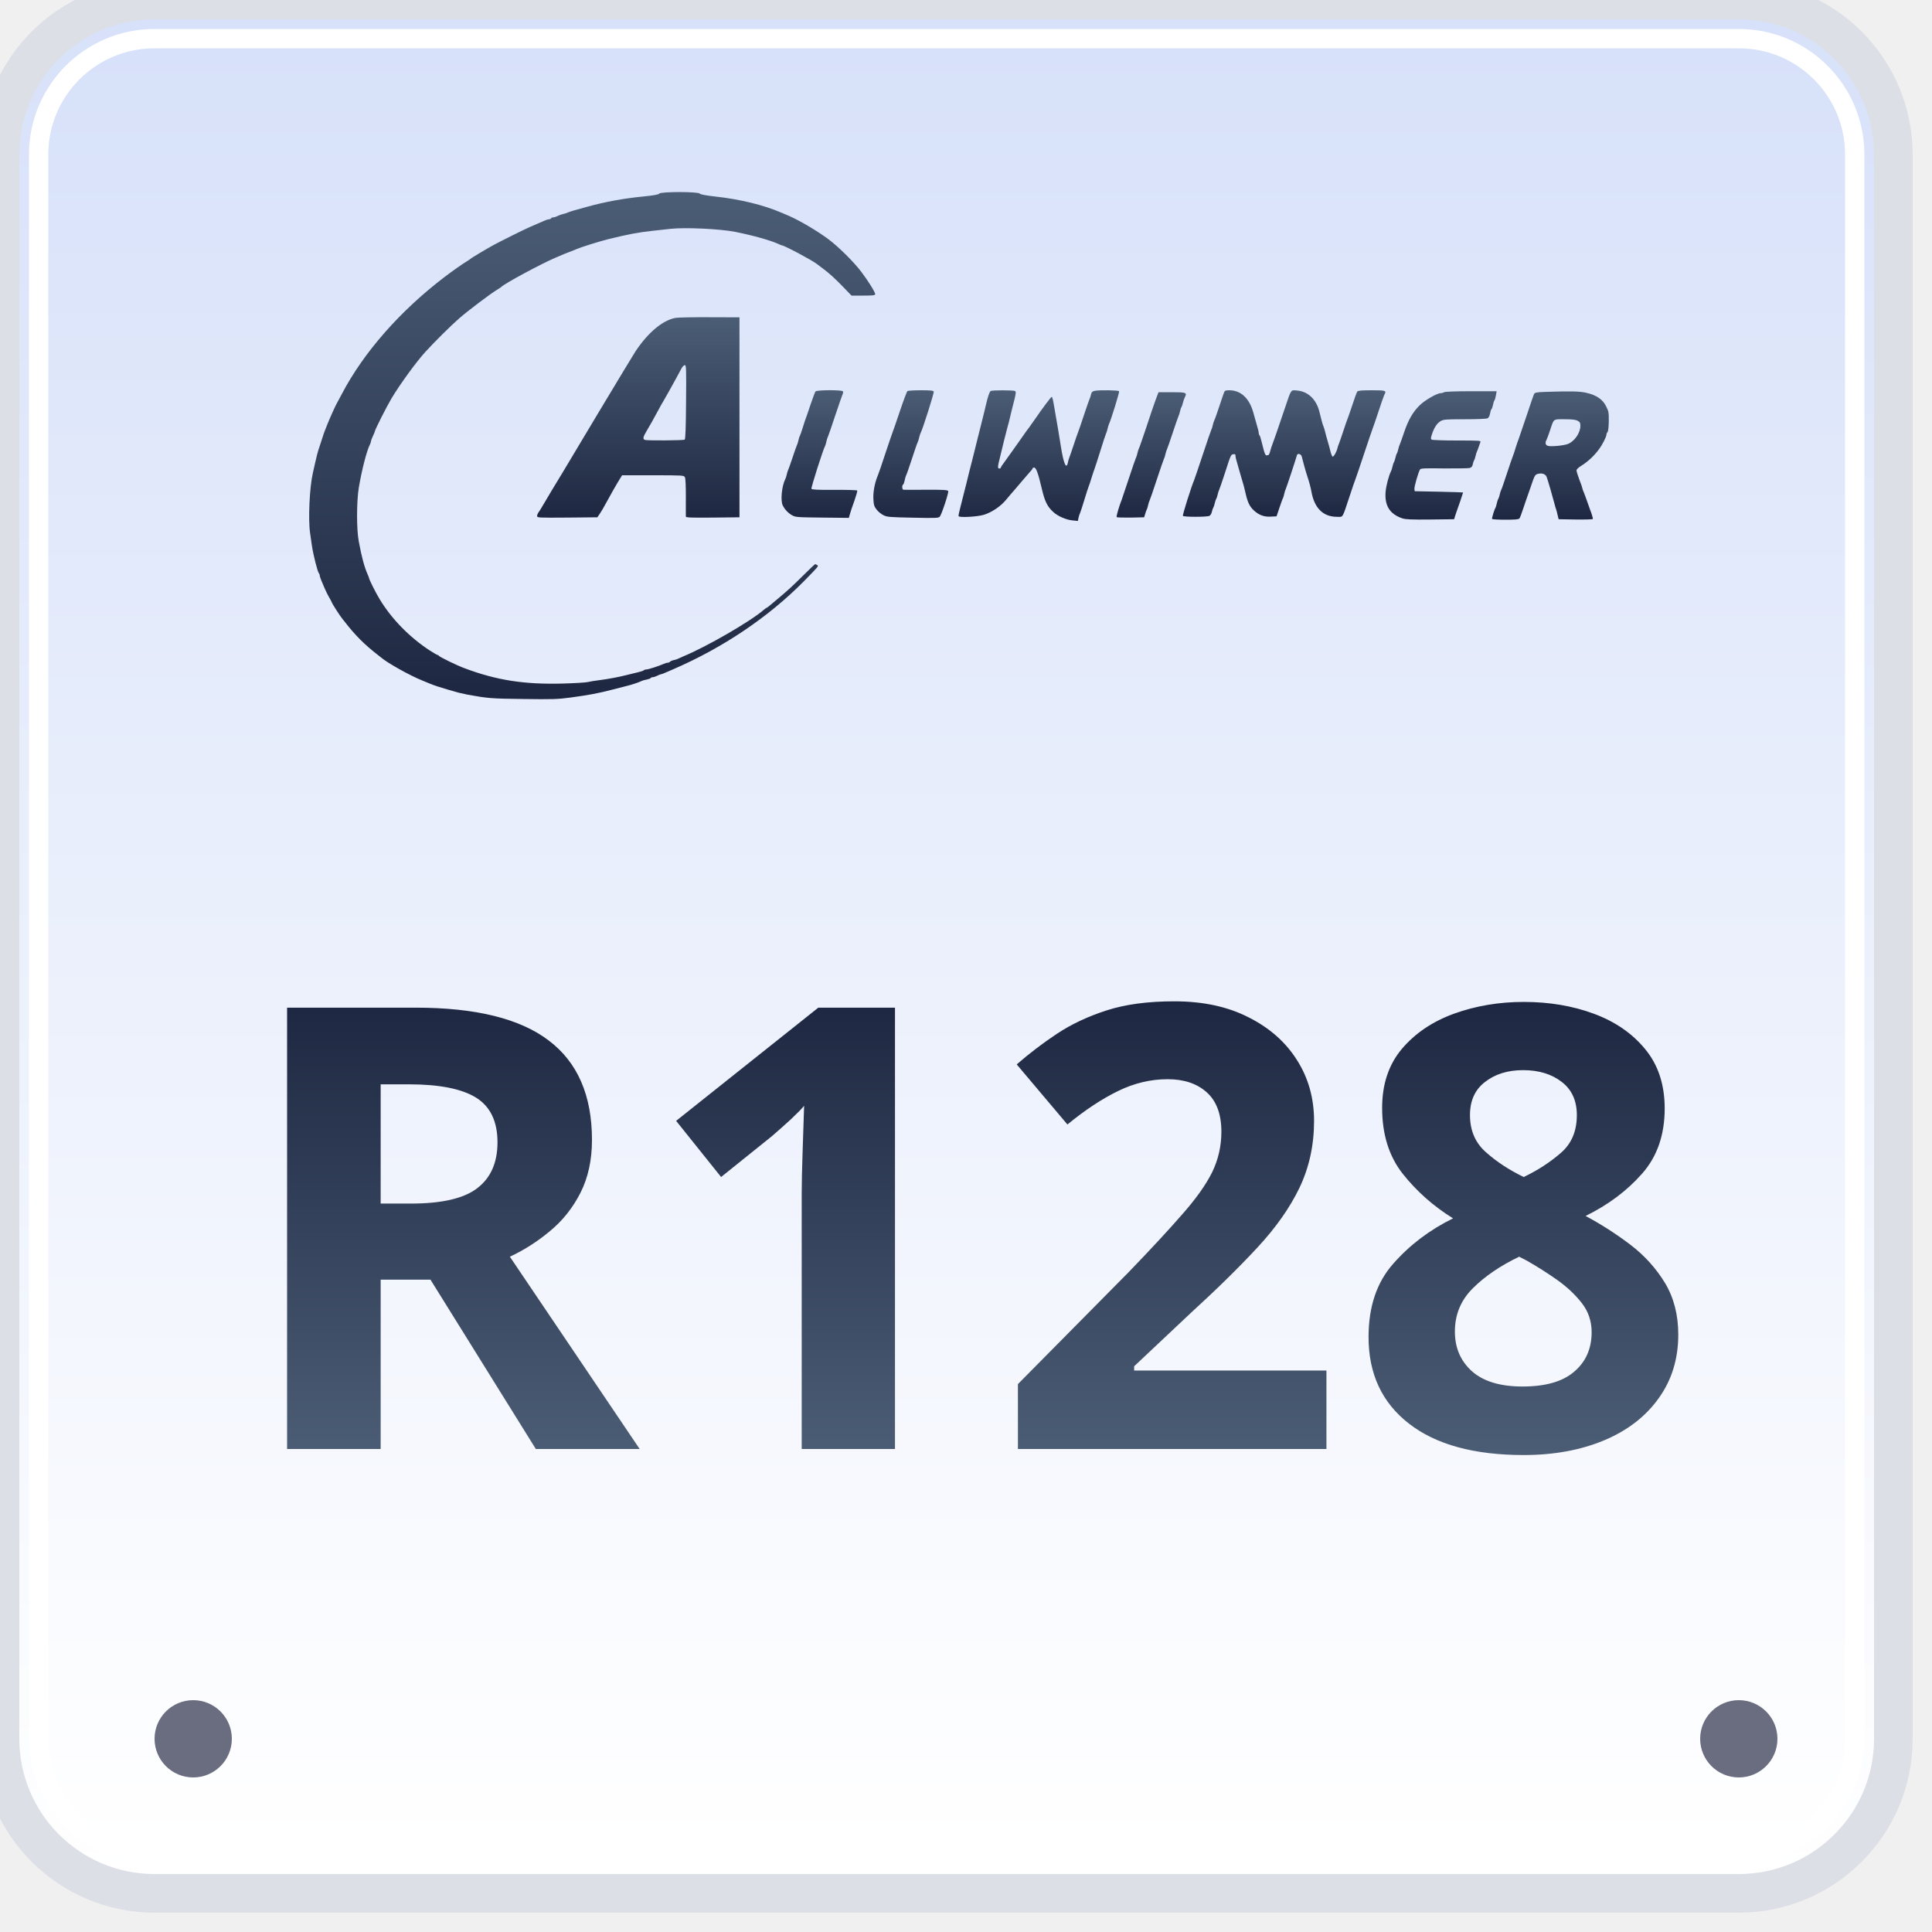
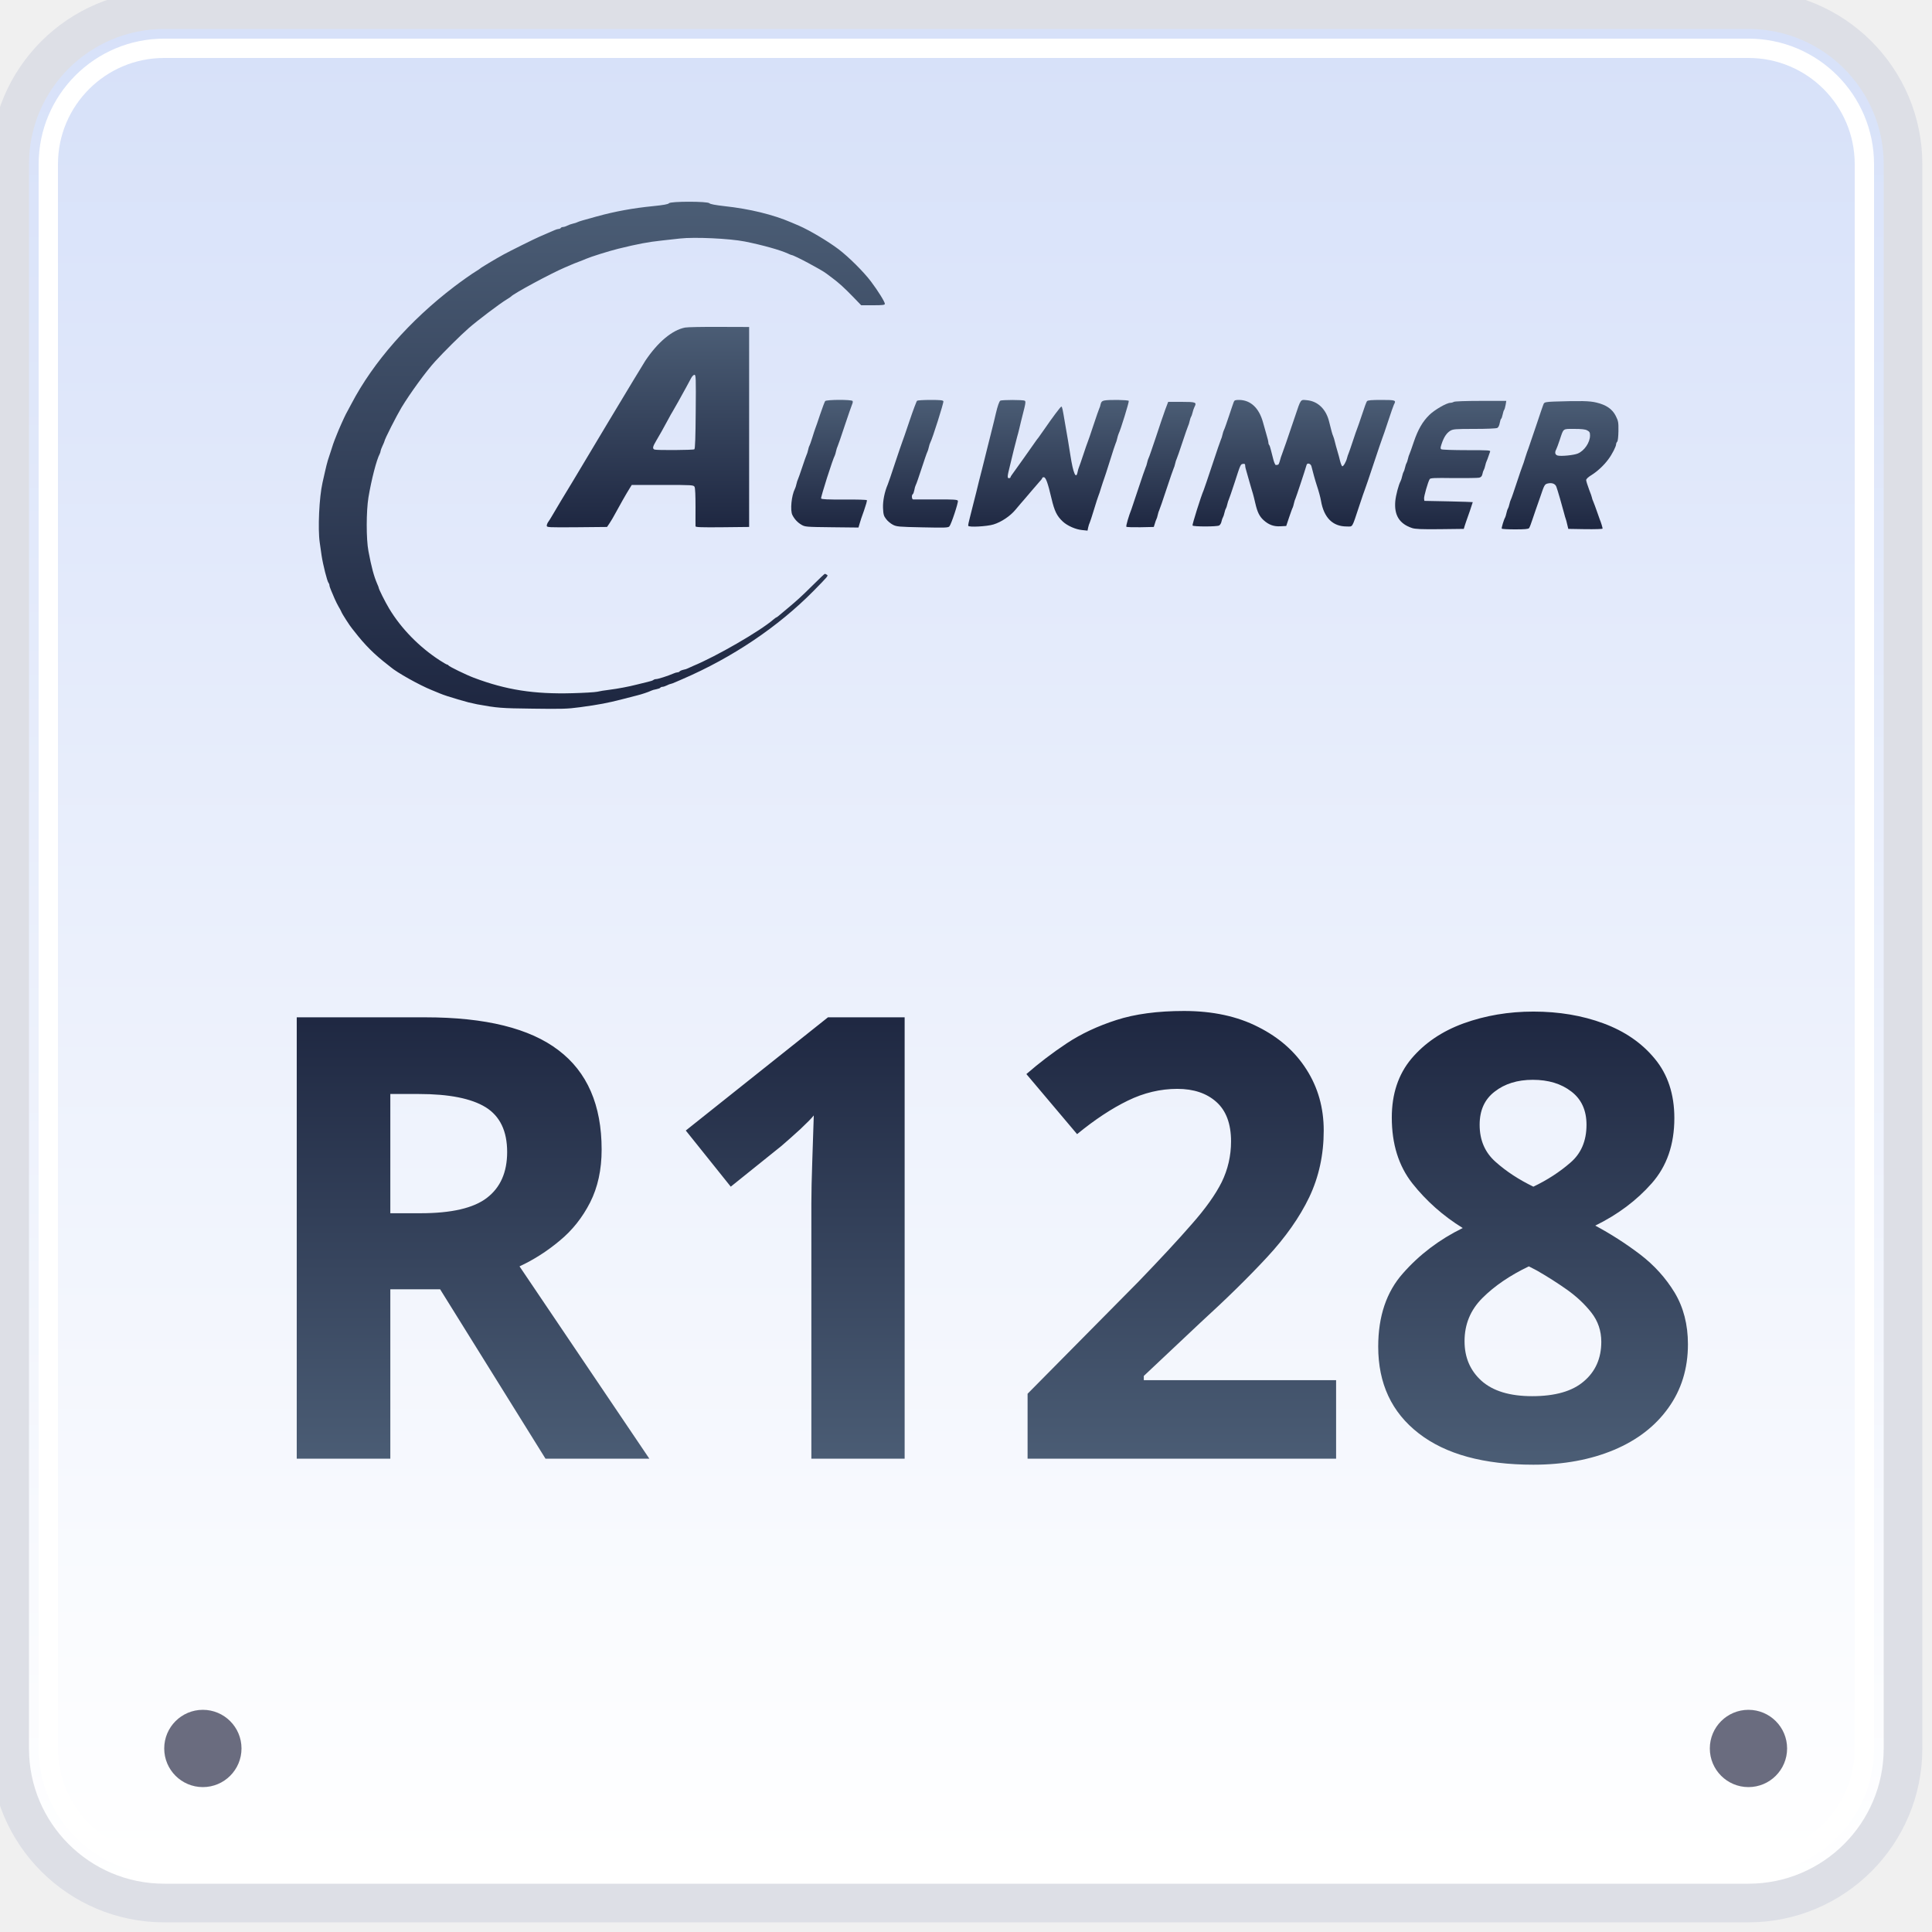
<svg xmlns="http://www.w3.org/2000/svg" width="100" height="100">
  <defs>
    <linearGradient id="soc_bg" x1="0%" y1="0%" x2="0%" y2="100%">
      <stop offset="0%" style="stop-color:#d7e1f9;stop-opacity:1" />
      <stop offset="100%" style="stop-color:#ffffff;stop-opacity:1" />
    </linearGradient>
    <linearGradient id="soc_name" x1="0%" y1="0%" x2="0%" y2="100%">
      <stop offset="0%" style="stop-color:#1e2741;stop-opacity:1" />
      <stop offset="100%" style="stop-color:#4b5d75;stop-opacity:1" />
    </linearGradient>
  </defs>
-   <rect width="98" height="98" fill="url(#soc_bg)" rx="8" stroke="#dddfe6" stroke-width="2" />
-   <rect x="2" y="2" width="94" height="94" fill="url(#soc_bg)" rx="6" stroke="#ffffff" stroke-width="1" />
-   <g transform="translate(16,80) scale(0.005,-0.005)" fill="url(#soc_name)">
-     <path d="M3625 13996 c-7 -10 -56 -19 -165 -30 -205 -20 -395 -55 -580 -106 -139 -38 -187 -52 -200 -59 -9 -5 -30 -12 -49 -16 -18 -4 -44 -13 -59 -21 -15 -8 -35 -14 -44 -14 -9 0 -20 -4 -23 -10 -3 -5 -13 -10 -22 -10 -8 0 -29 -6 -46 -14 -28 -13 -66 -29 -152 -66 -42 -17 -313 -152 -371 -184 -79 -43 -238 -138 -244 -146 -3 -3 -23 -17 -45 -30 -36 -21 -159 -108 -225 -159 -457 -348 -836 -779 -1061 -1209 -27 -50 -53 -100 -59 -110 -15 -28 -76 -164 -90 -202 -7 -19 -19 -48 -26 -65 -7 -16 -22 -61 -34 -100 -12 -38 -28 -88 -36 -110 -7 -22 -20 -74 -29 -115 -9 -41 -21 -93 -26 -115 -35 -152 -50 -481 -29 -622 6 -38 14 -97 19 -133 14 -94 58 -269 72 -284 5 -6 9 -16 9 -24 0 -7 8 -32 18 -55 10 -23 27 -62 37 -87 11 -25 29 -61 40 -80 12 -19 25 -44 29 -54 6 -19 90 -149 111 -173 5 -7 15 -18 20 -25 111 -144 209 -242 353 -353 7 -5 18 -15 25 -20 66 -57 298 -187 427 -239 36 -15 74 -31 85 -35 33 -14 105 -38 185 -61 41 -11 91 -25 110 -31 19 -5 60 -14 90 -20 210 -38 243 -41 575 -45 302 -4 357 -3 490 15 199 27 286 44 430 81 66 17 138 36 160 41 46 11 123 37 146 49 9 5 33 12 53 15 20 4 39 11 42 16 3 5 13 9 22 9 9 0 30 7 46 15 15 8 33 15 38 15 5 0 30 9 56 21 26 11 56 24 67 29 519 224 989 541 1355 911 154 157 156 159 140 169 -8 5 -18 10 -21 10 -4 0 -60 -53 -125 -118 -118 -117 -166 -160 -258 -237 -26 -22 -62 -52 -80 -67 -17 -15 -34 -28 -37 -28 -3 0 -19 -11 -35 -25 -136 -118 -589 -380 -829 -479 -22 -10 -47 -21 -55 -25 -9 -5 -30 -12 -48 -15 -17 -4 -34 -12 -37 -17 -4 -5 -13 -9 -22 -9 -8 0 -29 -6 -46 -14 -50 -22 -155 -56 -175 -56 -10 0 -22 -4 -28 -9 -5 -5 -31 -14 -59 -20 -27 -7 -77 -19 -110 -27 -85 -22 -197 -43 -290 -55 -44 -5 -99 -14 -123 -20 -24 -5 -139 -12 -255 -15 -400 -11 -688 34 -1022 160 -80 30 -258 117 -263 128 -2 5 -8 8 -13 8 -4 0 -40 20 -78 45 -211 137 -399 329 -523 536 -41 68 -108 202 -108 216 0 3 -6 19 -14 36 -36 83 -61 177 -92 342 -24 125 -23 413 0 555 31 185 83 388 117 452 5 10 9 23 9 30 1 7 9 31 20 53 11 22 19 44 20 48 0 17 126 265 176 348 88 146 256 377 349 478 87 96 264 272 347 344 90 79 323 255 393 297 22 13 42 27 45 30 24 30 408 237 555 300 28 12 59 25 70 30 11 5 45 19 75 30 30 11 64 25 75 30 50 22 238 81 335 105 203 50 310 70 450 85 52 6 138 15 190 21 150 17 513 0 670 -31 185 -37 367 -88 447 -125 17 -8 34 -15 37 -15 24 0 315 -155 361 -192 6 -5 33 -25 60 -45 70 -52 127 -104 220 -200 l80 -83 123 0 c101 0 122 3 122 15 0 20 -70 133 -143 230 -77 102 -229 253 -335 334 -114 86 -300 196 -412 245 -19 8 -55 23 -80 34 -185 80 -430 140 -690 168 -96 11 -149 21 -156 30 -17 21 -405 21 -419 0z" />
-     <path d="M3791 12709 c-133 -26 -282 -151 -411 -344 -18 -27 -192 -315 -387 -640 -194 -324 -357 -597 -362 -605 -32 -50 -216 -358 -225 -375 -6 -11 -19 -31 -28 -44 -10 -13 -18 -32 -18 -42 0 -19 12 -19 312 -17 l312 3 27 40 c15 22 40 65 56 95 39 73 120 216 150 263 l23 37 320 0 c309 0 320 -1 330 -20 7 -12 10 -92 10 -208 0 -103 -1 -193 0 -200 0 -10 59 -12 278 -10 l277 3 0 1035 0 1035 -310 1 c-170 1 -330 -2 -354 -7z m111 -871 c-2 -263 -6 -384 -14 -389 -14 -9 -390 -11 -412 -3 -24 9 -20 30 18 93 36 60 67 116 124 221 19 36 38 70 42 75 4 6 31 53 60 105 29 52 67 120 83 150 17 30 39 72 50 93 10 20 26 37 36 37 15 0 16 -33 13 -382z" />
-     <path d="M5242 11948 c-5 -7 -29 -69 -52 -138 -23 -69 -45 -134 -50 -145 -4 -11 -19 -54 -31 -95 -13 -41 -26 -79 -30 -85 -4 -5 -10 -26 -14 -45 -4 -19 -11 -41 -16 -50 -4 -8 -24 -64 -44 -125 -20 -60 -40 -117 -44 -125 -5 -9 -12 -31 -16 -50 -4 -19 -11 -41 -16 -50 -36 -70 -51 -224 -26 -272 22 -43 53 -76 93 -100 38 -22 47 -23 315 -26 l276 -3 11 38 c5 21 26 83 46 137 19 54 33 103 30 108 -3 5 -109 8 -236 7 -170 -1 -233 2 -238 11 -6 10 122 412 142 445 3 6 9 26 13 45 4 19 11 41 16 50 4 8 38 105 74 215 37 110 71 210 77 222 6 11 7 26 4 32 -10 16 -270 15 -284 -1z" />
-     <path d="M6194 11952 c-6 -4 -41 -97 -78 -207 -37 -110 -71 -209 -76 -220 -5 -11 -38 -110 -75 -220 -36 -110 -70 -209 -75 -220 -33 -76 -52 -171 -49 -244 3 -67 8 -83 32 -114 15 -21 47 -47 70 -59 39 -20 60 -22 307 -27 233 -5 266 -4 278 10 20 23 94 248 88 265 -5 12 -43 15 -228 14 -123 0 -229 -1 -235 0 -15 0 -18 46 -4 54 5 3 12 22 16 42 3 20 10 44 15 53 6 9 32 86 60 171 28 85 54 162 59 170 5 9 12 31 16 50 4 19 11 41 16 50 21 38 140 413 135 426 -4 11 -31 14 -133 14 -70 0 -133 -4 -139 -8z" />
-     <path d="M7055 11952 c-11 -7 -28 -55 -46 -132 -10 -44 -23 -98 -53 -217 -8 -32 -22 -87 -31 -123 -9 -36 -23 -92 -31 -125 -8 -33 -22 -87 -30 -120 -8 -33 -22 -86 -30 -117 -7 -32 -21 -84 -28 -115 -8 -32 -22 -85 -30 -118 -8 -33 -24 -96 -35 -139 -12 -44 -20 -84 -18 -89 5 -17 194 -7 262 14 81 25 172 86 227 152 24 29 47 57 53 63 16 18 56 64 115 134 30 35 67 78 82 95 16 16 28 33 28 38 0 4 7 7 15 7 21 0 42 -58 80 -220 31 -132 56 -182 117 -239 47 -44 134 -82 199 -88 l57 -6 7 34 c4 18 11 40 16 49 4 8 24 69 44 135 20 66 40 129 45 140 5 11 19 52 30 90 12 39 26 79 30 90 5 11 31 94 60 185 28 91 55 172 59 180 5 9 12 31 16 50 4 19 11 41 15 50 20 39 110 331 105 340 -7 11 -204 14 -253 4 -24 -5 -32 -13 -38 -37 -3 -17 -10 -38 -15 -47 -4 -8 -31 -85 -59 -170 -28 -85 -55 -164 -60 -175 -5 -11 -25 -69 -45 -130 -20 -60 -40 -119 -45 -130 -5 -11 -12 -35 -15 -52 -16 -81 -46 -10 -74 172 -5 33 -17 103 -25 155 -9 52 -23 136 -32 185 -24 144 -29 166 -37 166 -8 0 -94 -115 -177 -236 -25 -36 -52 -74 -60 -85 -8 -10 -21 -26 -28 -37 -7 -10 -35 -49 -62 -88 -27 -38 -55 -78 -62 -88 -25 -36 -108 -152 -123 -172 -8 -10 -15 -23 -15 -27 0 -4 -7 -8 -16 -8 -18 0 -17 19 10 125 8 33 26 107 40 165 15 58 31 121 36 140 6 19 15 55 21 80 10 44 22 93 54 219 12 52 13 66 3 73 -16 10 -239 10 -253 0z" />
-     <path d="M9471 11937 c-5 -12 -27 -78 -50 -147 -23 -69 -45 -132 -50 -140 -5 -9 -12 -31 -16 -50 -4 -19 -11 -41 -16 -50 -4 -8 -45 -125 -89 -260 -45 -135 -85 -254 -90 -265 -27 -60 -120 -357 -115 -365 8 -13 251 -13 275 0 10 5 22 24 25 42 4 18 11 38 15 43 4 6 11 26 15 45 4 19 11 40 15 45 4 6 11 26 15 45 4 19 11 41 16 50 4 8 31 87 60 175 62 193 61 189 88 193 16 3 21 -2 21 -17 0 -11 6 -40 14 -63 7 -24 23 -79 35 -123 13 -44 26 -91 31 -105 4 -14 16 -59 25 -100 21 -92 43 -136 86 -175 53 -48 106 -67 174 -63 l60 3 30 90 c17 50 33 95 37 100 3 6 9 26 13 45 4 19 11 41 16 50 6 12 97 285 115 348 7 24 43 13 50 -15 7 -32 41 -155 54 -193 22 -66 39 -129 45 -165 30 -174 121 -265 265 -265 67 0 52 -24 130 210 28 85 55 164 60 175 5 11 45 130 90 265 45 135 85 254 90 265 5 11 32 90 60 175 28 85 55 163 60 172 25 45 18 48 -129 48 -103 0 -141 -3 -150 -13 -6 -7 -29 -69 -51 -138 -23 -68 -45 -133 -50 -144 -5 -11 -25 -69 -45 -130 -20 -60 -40 -119 -45 -130 -5 -11 -12 -31 -15 -45 -10 -41 -39 -90 -50 -87 -5 2 -15 26 -22 53 -6 27 -19 74 -28 104 -9 30 -21 73 -26 95 -5 22 -13 49 -18 60 -9 19 -20 61 -42 150 -31 129 -117 212 -229 222 -69 7 -62 17 -124 -168 -70 -209 -127 -372 -136 -394 -5 -11 -14 -39 -20 -62 -6 -24 -15 -44 -20 -44 -6 -1 -15 -2 -22 -3 -6 -1 -17 23 -25 52 -7 28 -19 74 -26 101 -6 27 -15 53 -20 57 -4 4 -7 15 -7 24 0 9 -9 48 -21 86 -11 38 -27 94 -35 124 -41 148 -129 229 -247 230 -40 0 -49 -3 -56 -23z" />
-     <path d="M11750 11940 c-8 -5 -25 -10 -36 -10 -39 0 -164 -73 -217 -125 -70 -68 -118 -151 -162 -281 -20 -60 -40 -116 -44 -124 -5 -9 -12 -31 -16 -50 -4 -19 -11 -39 -15 -45 -4 -5 -11 -26 -15 -45 -4 -19 -11 -39 -15 -45 -4 -5 -11 -26 -15 -45 -4 -19 -11 -41 -16 -50 -21 -39 -49 -146 -55 -207 -13 -146 42 -235 173 -279 33 -11 96 -14 289 -12 l247 3 9 30 c5 17 12 37 15 45 13 34 70 200 69 202 -1 1 -113 5 -251 8 l-250 5 -3 23 c-3 22 40 173 58 202 7 12 47 14 247 11 132 -1 251 1 265 4 20 5 29 15 34 38 3 18 10 37 14 42 4 6 11 26 15 45 4 19 11 41 16 50 4 8 12 29 17 45 6 17 13 38 17 48 7 16 -9 17 -241 17 -137 0 -255 4 -263 9 -11 7 -11 16 3 57 23 69 51 111 88 134 30 18 51 20 251 20 124 0 226 4 237 10 11 6 21 26 25 50 4 22 10 42 15 45 4 3 11 22 15 42 4 21 11 43 15 48 5 6 12 30 16 53 l7 42 -264 0 c-153 0 -270 -4 -279 -10z" />
-     <path d="M12788 11943 c-80 -3 -99 -7 -107 -21 -5 -9 -41 -114 -80 -232 -40 -118 -76 -224 -80 -235 -5 -11 -19 -51 -31 -90 -11 -38 -25 -79 -30 -90 -5 -11 -32 -90 -60 -175 -28 -85 -54 -162 -59 -170 -5 -9 -12 -31 -16 -50 -4 -19 -11 -39 -15 -45 -4 -5 -11 -26 -15 -45 -4 -19 -10 -39 -13 -45 -14 -22 -40 -110 -36 -117 3 -5 65 -8 138 -8 99 0 136 3 145 13 6 8 22 49 36 93 15 43 29 86 32 94 3 8 25 71 49 140 39 116 44 126 72 134 44 12 81 0 93 -32 11 -27 61 -200 81 -277 5 -22 13 -47 16 -55 3 -8 11 -35 16 -60 l11 -45 178 -3 c97 -1 177 1 177 6 0 10 -17 67 -30 97 -4 11 -18 49 -30 85 -12 36 -29 79 -36 97 -8 17 -14 35 -14 40 0 5 -13 44 -30 86 -16 43 -30 87 -30 97 0 11 19 30 50 49 65 40 133 103 180 167 39 52 80 133 80 156 0 8 5 19 11 25 7 7 12 52 13 111 1 90 -1 103 -28 157 -36 71 -99 114 -201 138 -69 17 -162 19 -437 10z m342 -298 c25 -13 30 -22 30 -53 0 -72 -59 -159 -127 -187 -40 -17 -171 -30 -207 -21 -28 7 -34 32 -16 64 5 9 21 53 36 97 41 124 29 115 150 115 75 0 114 -4 134 -15z" />
-     <path d="M8762 11858 c-17 -46 -60 -173 -96 -283 -37 -110 -70 -207 -75 -215 -5 -9 -12 -31 -16 -50 -4 -19 -11 -41 -16 -50 -4 -8 -38 -105 -74 -215 -37 -110 -69 -207 -72 -215 -28 -69 -59 -176 -53 -183 3 -4 69 -6 145 -5 l139 3 11 35 c5 19 13 40 16 45 4 6 10 26 14 45 4 19 11 41 16 50 4 8 38 105 74 215 36 110 70 207 74 215 5 9 12 31 16 50 4 19 11 41 16 50 4 8 31 85 59 170 28 85 55 162 59 170 5 9 12 31 16 50 4 19 11 40 15 45 4 6 11 25 15 43 4 18 13 45 20 59 26 49 15 53 -135 53 l-137 0 -31 -82z" />
+   <g transform="translate(0.5,0.5)">
+     <rect x="0" y="0" width="98" height="98" fill="url(#soc_bg)" rx="8" stroke="#dddfe6" stroke-width="2" />
+     <rect x="2" y="2" width="94" height="94" fill="url(#soc_bg)" rx="6" stroke="#ffffff" stroke-width="1" />
+     <g transform="translate(16,80) scale(0.005,-0.005)" fill="url(#soc_name)">
+       <path d="M3625 13996 c-7 -10 -56 -19 -165 -30 -205 -20 -395 -55 -580 -106 -139 -38 -187 -52 -200 -59 -9 -5 -30 -12 -49 -16 -18 -4 -44 -13 -59 -21 -15 -8 -35 -14 -44 -14 -9 0 -20 -4 -23 -10 -3 -5 -13 -10 -22 -10 -8 0 -29 -6 -46 -14 -28 -13 -66 -29 -152 -66 -42 -17 -313 -152 -371 -184 -79 -43 -238 -138 -244 -146 -3 -3 -23 -17 -45 -30 -36 -21 -159 -108 -225 -159 -457 -348 -836 -779 -1061 -1209 -27 -50 -53 -100 -59 -110 -15 -28 -76 -164 -90 -202 -7 -19 -19 -48 -26 -65 -7 -16 -22 -61 -34 -100 -12 -38 -28 -88 -36 -110 -7 -22 -20 -74 -29 -115 -9 -41 -21 -93 -26 -115 -35 -152 -50 -481 -29 -622 6 -38 14 -97 19 -133 14 -94 58 -269 72 -284 5 -6 9 -16 9 -24 0 -7 8 -32 18 -55 10 -23 27 -62 37 -87 11 -25 29 -61 40 -80 12 -19 25 -44 29 -54 6 -19 90 -149 111 -173 5 -7 15 -18 20 -25 111 -144 209 -242 353 -353 7 -5 18 -15 25 -20 66 -57 298 -187 427 -239 36 -15 74 -31 85 -35 33 -14 105 -38 185 -61 41 -11 91 -25 110 -31 19 -5 60 -14 90 -20 210 -38 243 -41 575 -45 302 -4 357 -3 490 15 199 27 286 44 430 81 66 17 138 36 160 41 46 11 123 37 146 49 9 5 33 12 53 15 20 4 39 11 42 16 3 5 13 9 22 9 9 0 30 7 46 15 15 8 33 15 38 15 5 0 30 9 56 21 26 11 56 24 67 29 519 224 989 541 1355 911 154 157 156 159 140 169 -8 5 -18 10 -21 10 -4 0 -60 -53 -125 -118 -118 -117 -166 -160 -258 -237 -26 -22 -62 -52 -80 -67 -17 -15 -34 -28 -37 -28 -3 0 -19 -11 -35 -25 -136 -118 -589 -380 -829 -479 -22 -10 -47 -21 -55 -25 -9 -5 -30 -12 -48 -15 -17 -4 -34 -12 -37 -17 -4 -5 -13 -9 -22 -9 -8 0 -29 -6 -46 -14 -50 -22 -155 -56 -175 -56 -10 0 -22 -4 -28 -9 -5 -5 -31 -14 -59 -20 -27 -7 -77 -19 -110 -27 -85 -22 -197 -43 -290 -55 -44 -5 -99 -14 -123 -20 -24 -5 -139 -12 -255 -15 -400 -11 -688 34 -1022 160 -80 30 -258 117 -263 128 -2 5 -8 8 -13 8 -4 0 -40 20 -78 45 -211 137 -399 329 -523 536 -41 68 -108 202 -108 216 0 3 -6 19 -14 36 -36 83 -61 177 -92 342 -24 125 -23 413 0 555 31 185 83 388 117 452 5 10 9 23 9 30 1 7 9 31 20 53 11 22 19 44 20 48 0 17 126 265 176 348 88 146 256 377 349 478 87 96 264 272 347 344 90 79 323 255 393 297 22 13 42 27 45 30 24 30 408 237 555 300 28 12 59 25 70 30 11 5 45 19 75 30 30 11 64 25 75 30 50 22 238 81 335 105 203 50 310 70 450 85 52 6 138 15 190 21 150 17 513 0 670 -31 185 -37 367 -88 447 -125 17 -8 34 -15 37 -15 24 0 315 -155 361 -192 6 -5 33 -25 60 -45 70 -52 127 -104 220 -200 l80 -83 123 0 c101 0 122 3 122 15 0 20 -70 133 -143 230 -77 102 -229 253 -335 334 -114 86 -300 196 -412 245 -19 8 -55 23 -80 34 -185 80 -430 140 -690 168 -96 11 -149 21 -156 30 -17 21 -405 21 -419 0z" />
+       <path d="M3791 12709 c-133 -26 -282 -151 -411 -344 -18 -27 -192 -315 -387 -640 -194 -324 -357 -597 -362 -605 -32 -50 -216 -358 -225 -375 -6 -11 -19 -31 -28 -44 -10 -13 -18 -32 -18 -42 0 -19 12 -19 312 -17 l312 3 27 40 c15 22 40 65 56 95 39 73 120 216 150 263 l23 37 320 0 c309 0 320 -1 330 -20 7 -12 10 -92 10 -208 0 -103 -1 -193 0 -200 0 -10 59 -12 278 -10 l277 3 0 1035 0 1035 -310 1 c-170 1 -330 -2 -354 -7z m111 -871 c-2 -263 -6 -384 -14 -389 -14 -9 -390 -11 -412 -3 -24 9 -20 30 18 93 36 60 67 116 124 221 19 36 38 70 42 75 4 6 31 53 60 105 29 52 67 120 83 150 17 30 39 72 50 93 10 20 26 37 36 37 15 0 16 -33 13 -382z" />
+       <path d="M5242 11948 c-5 -7 -29 -69 -52 -138 -23 -69 -45 -134 -50 -145 -4 -11 -19 -54 -31 -95 -13 -41 -26 -79 -30 -85 -4 -5 -10 -26 -14 -45 -4 -19 -11 -41 -16 -50 -4 -8 -24 -64 -44 -125 -20 -60 -40 -117 -44 -125 -5 -9 -12 -31 -16 -50 -4 -19 -11 -41 -16 -50 -36 -70 -51 -224 -26 -272 22 -43 53 -76 93 -100 38 -22 47 -23 315 -26 l276 -3 11 38 c5 21 26 83 46 137 19 54 33 103 30 108 -3 5 -109 8 -236 7 -170 -1 -233 2 -238 11 -6 10 122 412 142 445 3 6 9 26 13 45 4 19 11 41 16 50 4 8 38 105 74 215 37 110 71 210 77 222 6 11 7 26 4 32 -10 16 -270 15 -284 -1z" />
+       <path d="M6194 11952 c-6 -4 -41 -97 -78 -207 -37 -110 -71 -209 -76 -220 -5 -11 -38 -110 -75 -220 -36 -110 -70 -209 -75 -220 -33 -76 -52 -171 -49 -244 3 -67 8 -83 32 -114 15 -21 47 -47 70 -59 39 -20 60 -22 307 -27 233 -5 266 -4 278 10 20 23 94 248 88 265 -5 12 -43 15 -228 14 -123 0 -229 -1 -235 0 -15 0 -18 46 -4 54 5 3 12 22 16 42 3 20 10 44 15 53 6 9 32 86 60 171 28 85 54 162 59 170 5 9 12 31 16 50 4 19 11 41 16 50 21 38 140 413 135 426 -4 11 -31 14 -133 14 -70 0 -133 -4 -139 -8z" />
+       <path d="M7055 11952 c-11 -7 -28 -55 -46 -132 -10 -44 -23 -98 -53 -217 -8 -32 -22 -87 -31 -123 -9 -36 -23 -92 -31 -125 -8 -33 -22 -87 -30 -120 -8 -33 -22 -86 -30 -117 -7 -32 -21 -84 -28 -115 -8 -32 -22 -85 -30 -118 -8 -33 -24 -96 -35 -139 -12 -44 -20 -84 -18 -89 5 -17 194 -7 262 14 81 25 172 86 227 152 24 29 47 57 53 63 16 18 56 64 115 134 30 35 67 78 82 95 16 16 28 33 28 38 0 4 7 7 15 7 21 0 42 -58 80 -220 31 -132 56 -182 117 -239 47 -44 134 -82 199 -88 l57 -6 7 34 c4 18 11 40 16 49 4 8 24 69 44 135 20 66 40 129 45 140 5 11 19 52 30 90 12 39 26 79 30 90 5 11 31 94 60 185 28 91 55 172 59 180 5 9 12 31 16 50 4 19 11 41 15 50 20 39 110 331 105 340 -7 11 -204 14 -253 4 -24 -5 -32 -13 -38 -37 -3 -17 -10 -38 -15 -47 -4 -8 -31 -85 -59 -170 -28 -85 -55 -164 -60 -175 -5 -11 -25 -69 -45 -130 -20 -60 -40 -119 -45 -130 -5 -11 -12 -35 -15 -52 -16 -81 -46 -10 -74 172 -5 33 -17 103 -25 155 -9 52 -23 136 -32 185 -24 144 -29 166 -37 166 -8 0 -94 -115 -177 -236 -25 -36 -52 -74 -60 -85 -8 -10 -21 -26 -28 -37 -7 -10 -35 -49 -62 -88 -27 -38 -55 -78 -62 -88 -25 -36 -108 -152 -123 -172 -8 -10 -15 -23 -15 -27 0 -4 -7 -8 -16 -8 -18 0 -17 19 10 125 8 33 26 107 40 165 15 58 31 121 36 140 6 19 15 55 21 80 10 44 22 93 54 219 12 52 13 66 3 73 -16 10 -239 10 -253 0z" />
+       <path d="M9471 11937 c-5 -12 -27 -78 -50 -147 -23 -69 -45 -132 -50 -140 -5 -9 -12 -31 -16 -50 -4 -19 -11 -41 -16 -50 -4 -8 -45 -125 -89 -260 -45 -135 -85 -254 -90 -265 -27 -60 -120 -357 -115 -365 8 -13 251 -13 275 0 10 5 22 24 25 42 4 18 11 38 15 43 4 6 11 26 15 45 4 19 11 40 15 45 4 6 11 26 15 45 4 19 11 41 16 50 4 8 31 87 60 175 62 193 61 189 88 193 16 3 21 -2 21 -17 0 -11 6 -40 14 -63 7 -24 23 -79 35 -123 13 -44 26 -91 31 -105 4 -14 16 -59 25 -100 21 -92 43 -136 86 -175 53 -48 106 -67 174 -63 l60 3 30 90 c17 50 33 95 37 100 3 6 9 26 13 45 4 19 11 41 16 50 6 12 97 285 115 348 7 24 43 13 50 -15 7 -32 41 -155 54 -193 22 -66 39 -129 45 -165 30 -174 121 -265 265 -265 67 0 52 -24 130 210 28 85 55 164 60 175 5 11 45 130 90 265 45 135 85 254 90 265 5 11 32 90 60 175 28 85 55 163 60 172 25 45 18 48 -129 48 -103 0 -141 -3 -150 -13 -6 -7 -29 -69 -51 -138 -23 -68 -45 -133 -50 -144 -5 -11 -25 -69 -45 -130 -20 -60 -40 -119 -45 -130 -5 -11 -12 -31 -15 -45 -10 -41 -39 -90 -50 -87 -5 2 -15 26 -22 53 -6 27 -19 74 -28 104 -9 30 -21 73 -26 95 -5 22 -13 49 -18 60 -9 19 -20 61 -42 150 -31 129 -117 212 -229 222 -69 7 -62 17 -124 -168 -70 -209 -127 -372 -136 -394 -5 -11 -14 -39 -20 -62 -6 -24 -15 -44 -20 -44 -6 -1 -15 -2 -22 -3 -6 -1 -17 23 -25 52 -7 28 -19 74 -26 101 -6 27 -15 53 -20 57 -4 4 -7 15 -7 24 0 9 -9 48 -21 86 -11 38 -27 94 -35 124 -41 148 -129 229 -247 230 -40 0 -49 -3 -56 -23z" />
+       <path d="M11750 11940 c-8 -5 -25 -10 -36 -10 -39 0 -164 -73 -217 -125 -70 -68 -118 -151 -162 -281 -20 -60 -40 -116 -44 -124 -5 -9 -12 -31 -16 -50 -4 -19 -11 -39 -15 -45 -4 -5 -11 -26 -15 -45 -4 -19 -11 -39 -15 -45 -4 -5 -11 -26 -15 -45 -4 -19 -11 -41 -16 -50 -21 -39 -49 -146 -55 -207 -13 -146 42 -235 173 -279 33 -11 96 -14 289 -12 l247 3 9 30 c5 17 12 37 15 45 13 34 70 200 69 202 -1 1 -113 5 -251 8 l-250 5 -3 23 c-3 22 40 173 58 202 7 12 47 14 247 11 132 -1 251 1 265 4 20 5 29 15 34 38 3 18 10 37 14 42 4 6 11 26 15 45 4 19 11 41 16 50 4 8 12 29 17 45 6 17 13 38 17 48 7 16 -9 17 -241 17 -137 0 -255 4 -263 9 -11 7 -11 16 3 57 23 69 51 111 88 134 30 18 51 20 251 20 124 0 226 4 237 10 11 6 21 26 25 50 4 22 10 42 15 45 4 3 11 22 15 42 4 21 11 43 15 48 5 6 12 30 16 53 l7 42 -264 0 c-153 0 -270 -4 -279 -10z" />
+       <path d="M12788 11943 c-80 -3 -99 -7 -107 -21 -5 -9 -41 -114 -80 -232 -40 -118 -76 -224 -80 -235 -5 -11 -19 -51 -31 -90 -11 -38 -25 -79 -30 -90 -5 -11 -32 -90 -60 -175 -28 -85 -54 -162 -59 -170 -5 -9 -12 -31 -16 -50 -4 -19 -11 -39 -15 -45 -4 -5 -11 -26 -15 -45 -4 -19 -10 -39 -13 -45 -14 -22 -40 -110 -36 -117 3 -5 65 -8 138 -8 99 0 136 3 145 13 6 8 22 49 36 93 15 43 29 86 32 94 3 8 25 71 49 140 39 116 44 126 72 134 44 12 81 0 93 -32 11 -27 61 -200 81 -277 5 -22 13 -47 16 -55 3 -8 11 -35 16 -60 l11 -45 178 -3 c97 -1 177 1 177 6 0 10 -17 67 -30 97 -4 11 -18 49 -30 85 -12 36 -29 79 -36 97 -8 17 -14 35 -14 40 0 5 -13 44 -30 86 -16 43 -30 87 -30 97 0 11 19 30 50 49 65 40 133 103 180 167 39 52 80 133 80 156 0 8 5 19 11 25 7 7 12 52 13 111 1 90 -1 103 -28 157 -36 71 -99 114 -201 138 -69 17 -162 19 -437 10z m342 -298 c25 -13 30 -22 30 -53 0 -72 -59 -159 -127 -187 -40 -17 -171 -30 -207 -21 -28 7 -34 32 -16 64 5 9 21 53 36 97 41 124 29 115 150 115 75 0 114 -4 134 -15z" />
+       <path d="M8762 11858 c-17 -46 -60 -173 -96 -283 -37 -110 -70 -207 -75 -215 -5 -9 -12 -31 -16 -50 -4 -19 -11 -41 -16 -50 -4 -8 -38 -105 -74 -215 -37 -110 -69 -207 -72 -215 -28 -69 -59 -176 -53 -183 3 -4 69 -6 145 -5 l139 3 11 35 c5 19 13 40 16 45 4 6 10 26 14 45 4 19 11 41 16 50 4 8 38 105 74 215 36 110 70 207 74 215 5 9 12 31 16 50 4 19 11 41 16 50 4 8 31 85 59 170 28 85 55 162 59 170 5 9 12 31 16 50 4 19 11 40 15 45 4 6 11 25 15 43 4 18 13 45 20 59 26 49 15 53 -135 53 l-137 0 -31 -82z" />
+     </g>
+     <text x="50" y="75" fill="url(#soc_name)" text-anchor="middle">
+       <tspan font-weight="600" font-size="32" font-family="Adobe Heiti Std, sans-serif">R128</tspan>
+     </text>
+     <circle cx="10" cy="90" r="2" fill="#6a6c7f" />
+     <circle cx="90" cy="90" r="2" fill="#6a6c7f" />
  </g>
-   <text x="50" y="75" fill="url(#soc_name)" text-anchor="middle">
-     <tspan font-weight="600" font-size="32" font-family="Adobe Heiti Std, sans-serif">R128</tspan>
-   </text>
-   <circle cx="10" cy="90" r="2" fill="#6a6c7f" />
-   <circle cx="90" cy="90" r="2" fill="#6a6c7f" />
</svg>
